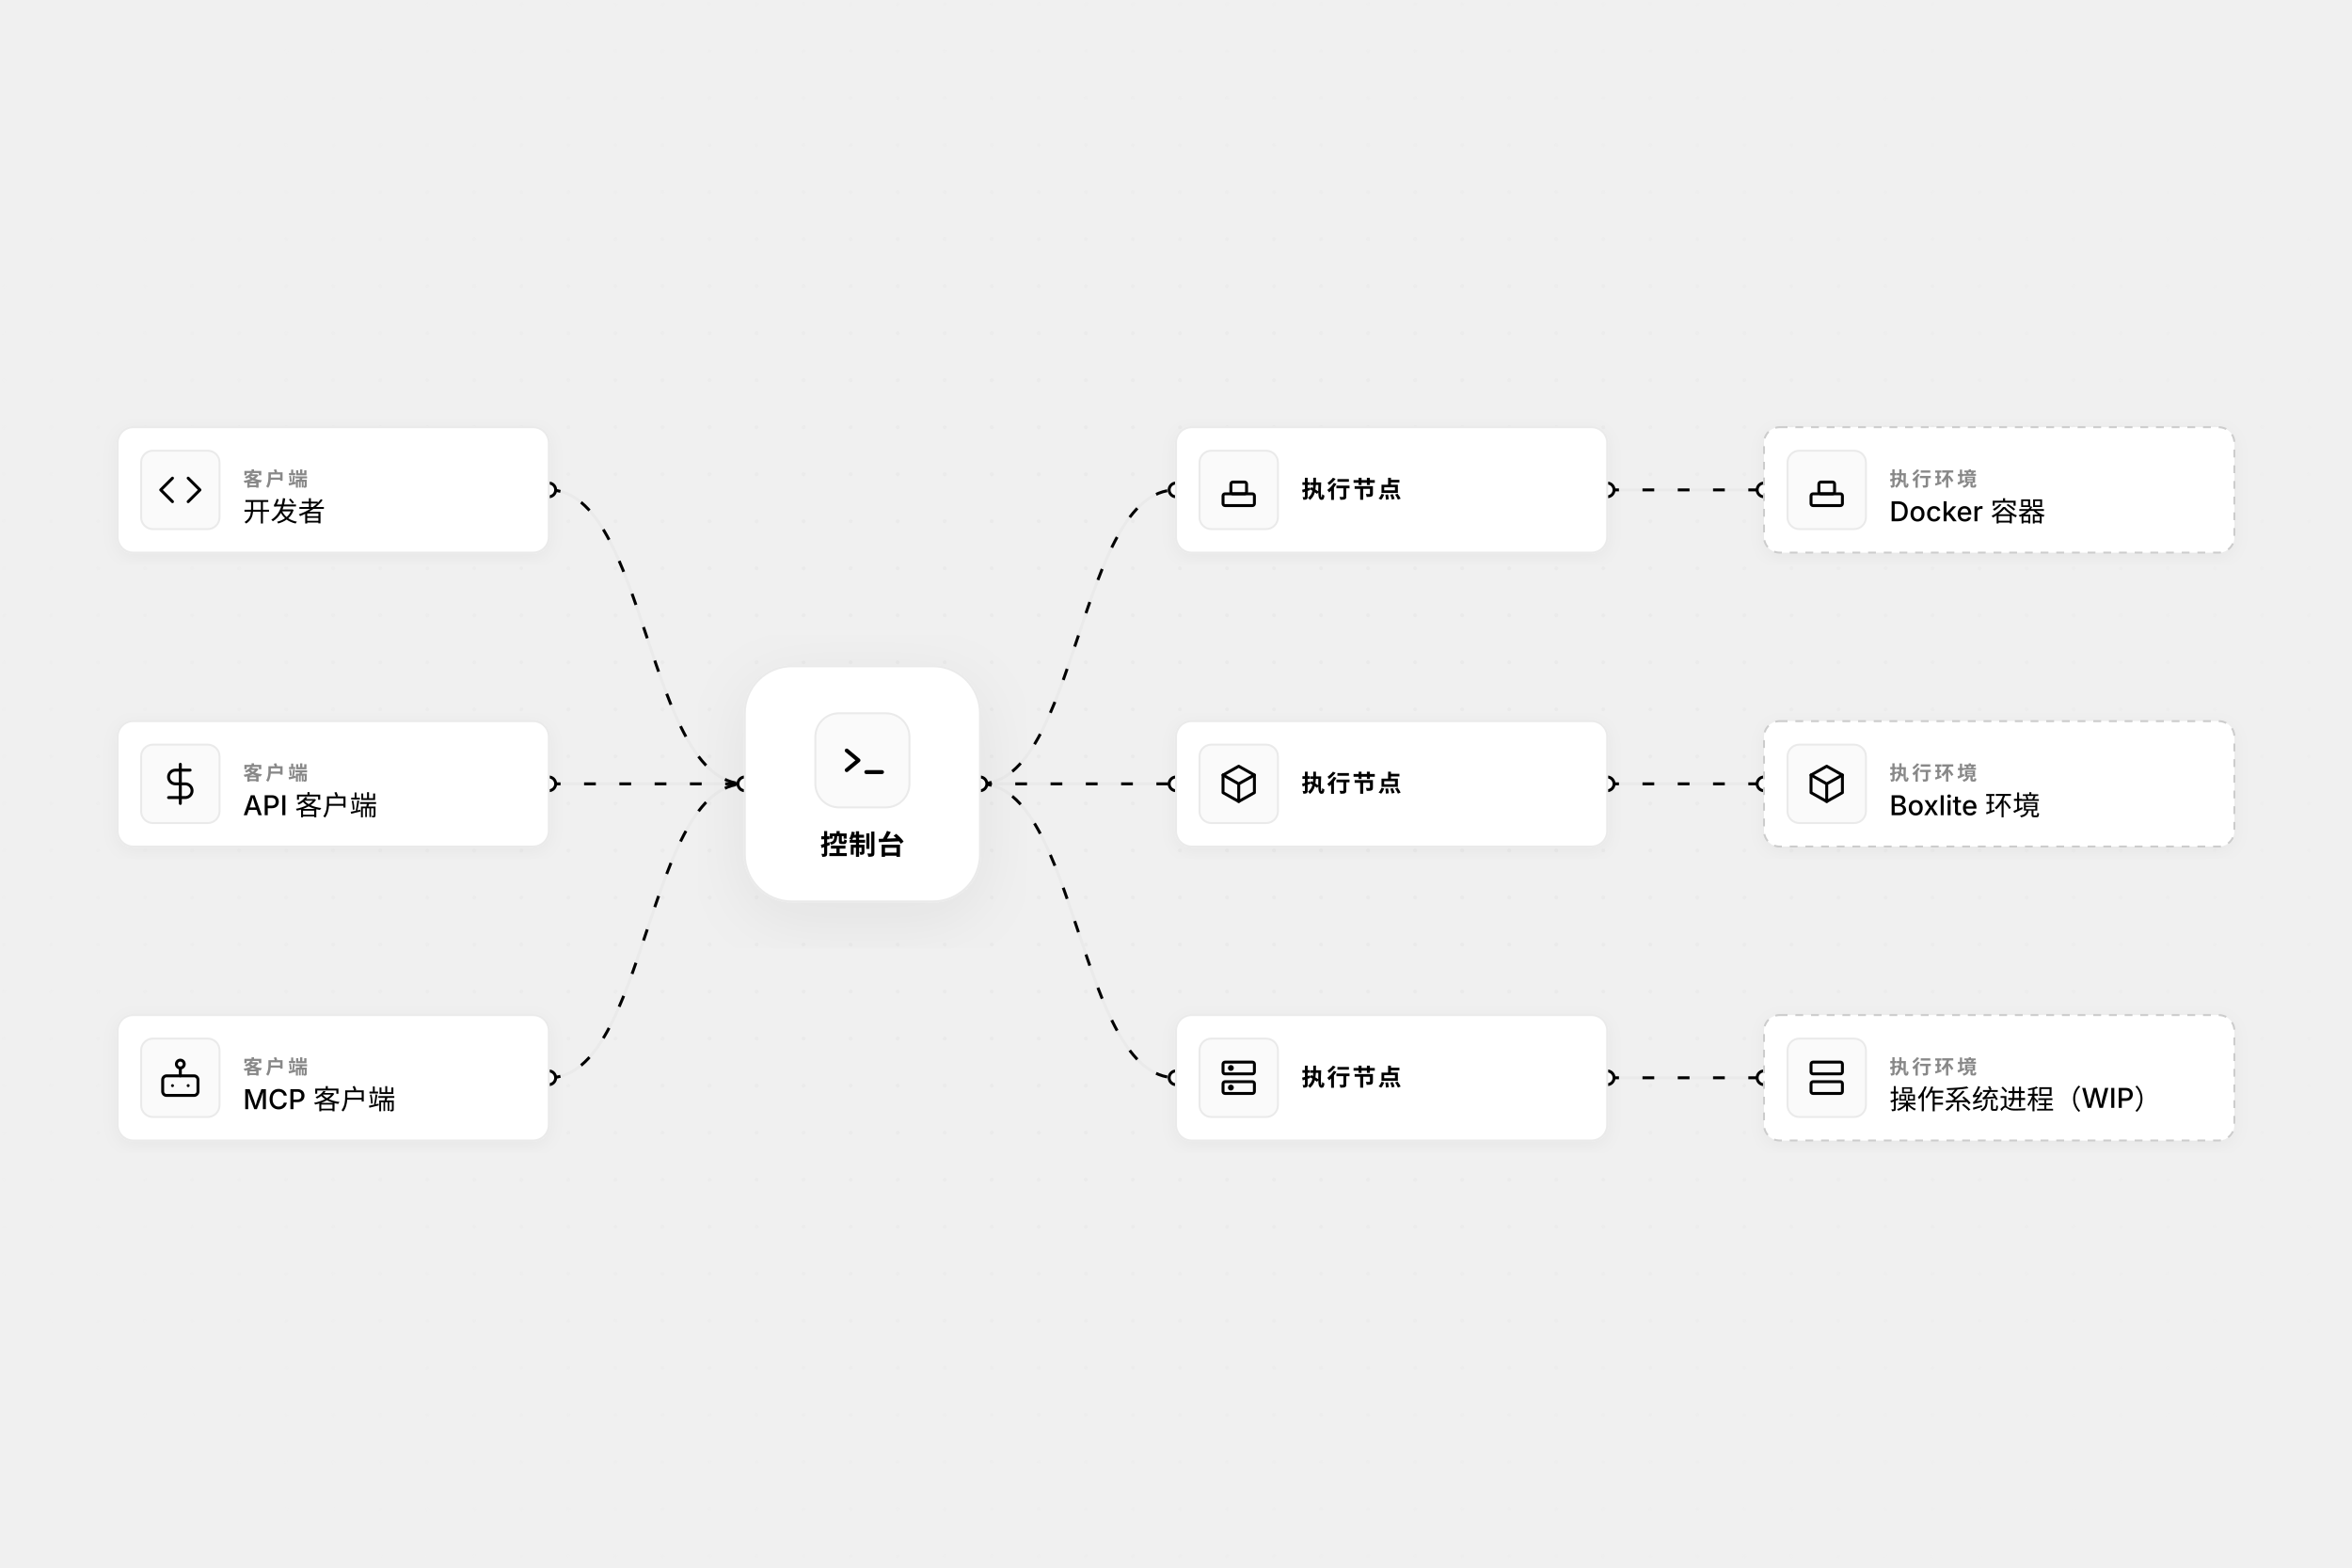
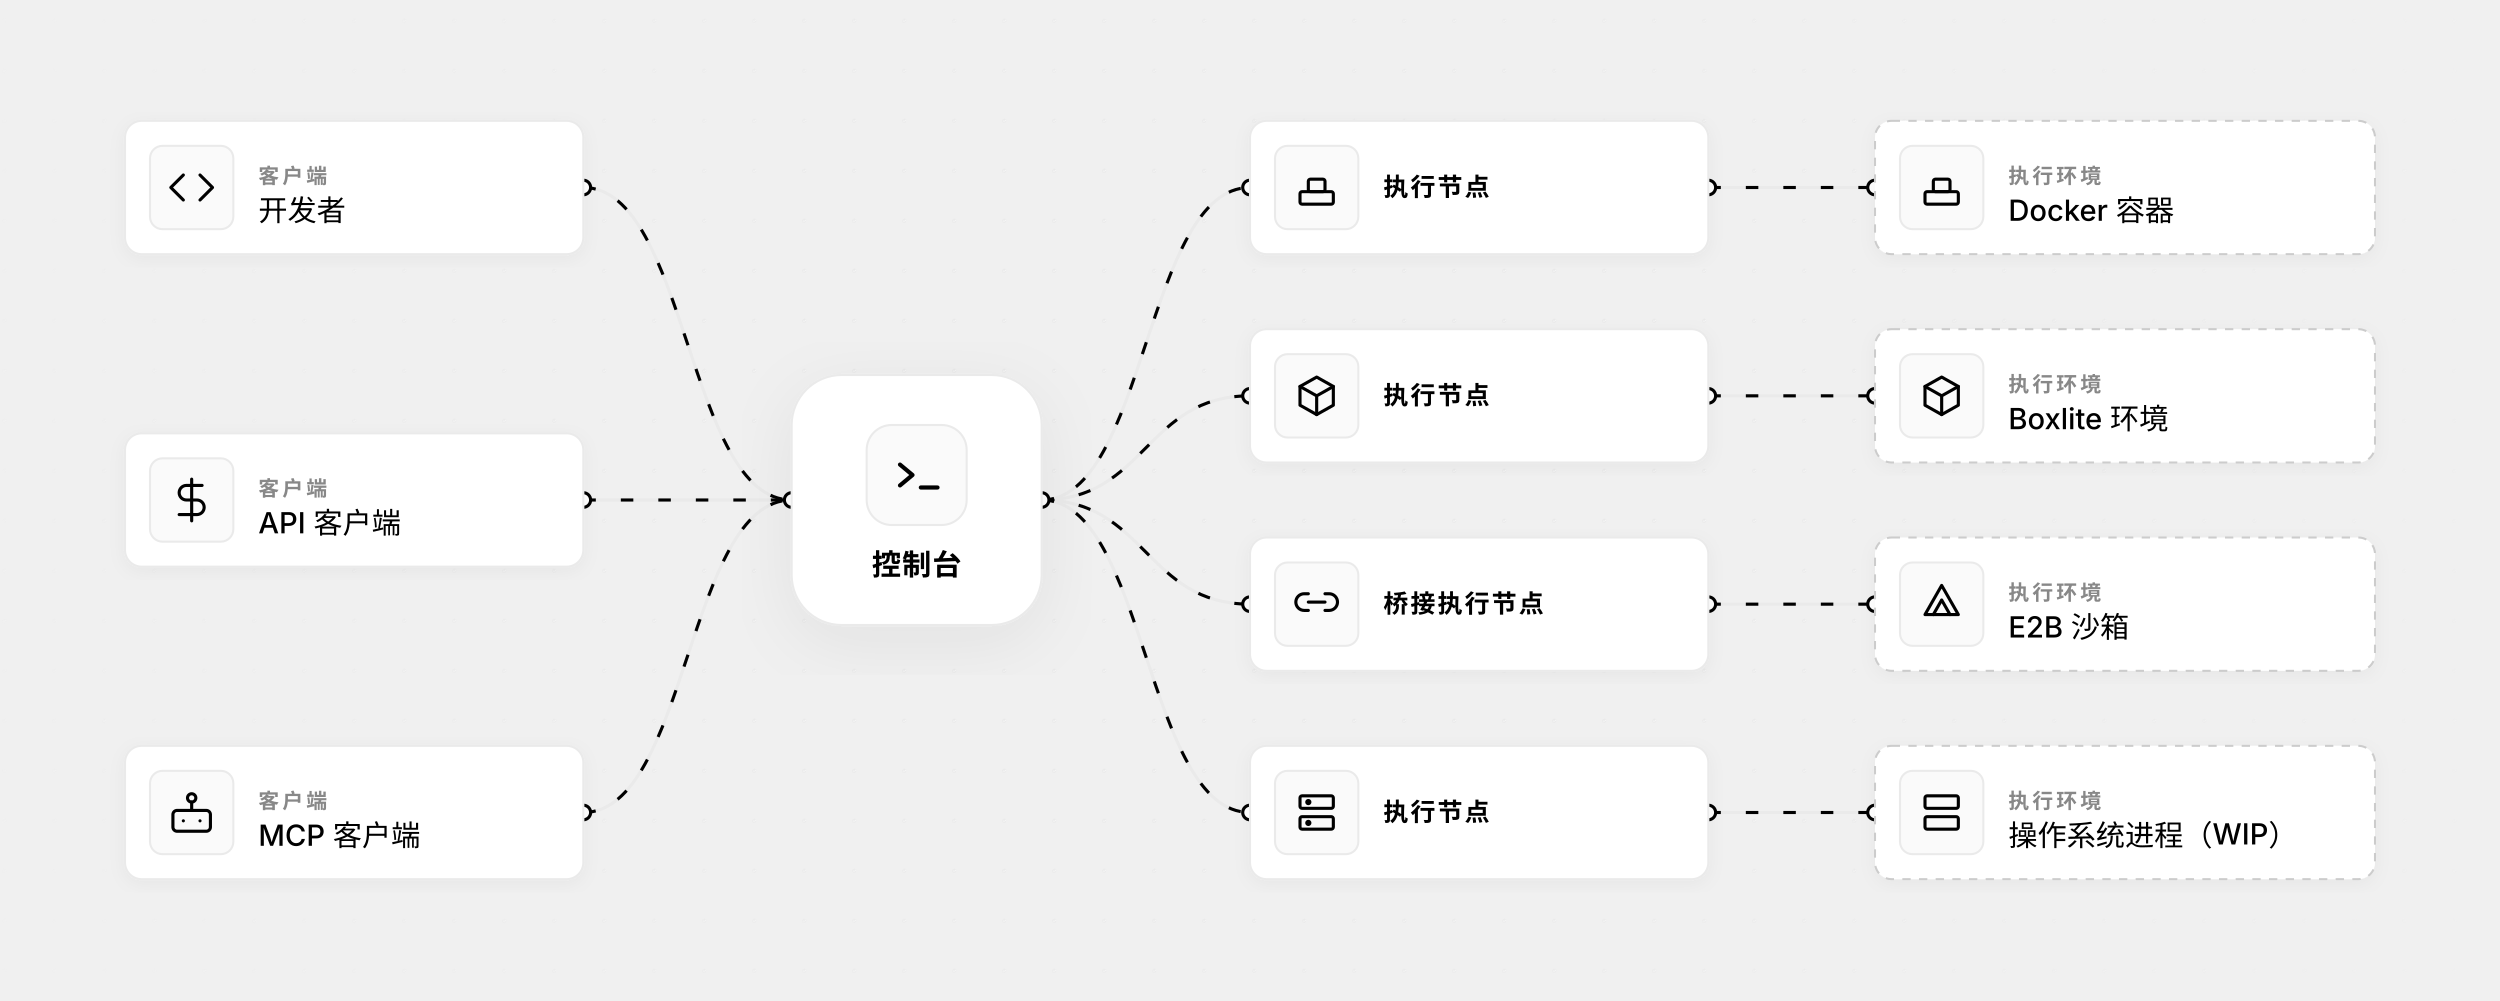
- <svg xmlns="http://www.w3.org/2000/svg" viewBox="0 0 1200 800" width="100%" height="100%" style="background-color: #FFFFFF; font-family: 'Geist', 'Inter', -apple-system, BlinkMacSystemFont, 'Segoe UI', Roboto, sans-serif;">
+ <svg xmlns="http://www.w3.org/2000/svg" viewBox="0 160 1200 480" width="100%" height="100%" style="background-color: #FFFFFF; font-family: 'Geist', 'Inter', -apple-system, BlinkMacSystemFont, 'Segoe UI', Roboto, sans-serif;">
  <defs>
    <pattern id="dot-grid" x="0" y="0" width="24" height="24" patternUnits="userSpaceOnUse">
      <circle cx="2" cy="2" r="1" fill="#EAEAEA" />
    </pattern>
    <filter id="shadow-sm" x="-10%" y="-10%" width="120%" height="120%">
      <feDropShadow dx="0" dy="2" stdDeviation="4" flood-color="#000000" flood-opacity="0.04" />
    </filter>
    <filter id="shadow-lg" x="-20%" y="-20%" width="140%" height="140%">
      <feDropShadow dx="0" dy="8" stdDeviation="16" flood-color="#000000" flood-opacity="0.06" />
    </filter>
    <path id="p1" d="M 280 250 C 330 250, 330 400, 380 400" />
    <path id="p2" d="M 280 400 L 380 400" />
    <path id="p3" d="M 280 550 C 330 550, 330 400, 380 400" />
    <path id="p4" d="M 500 400 C 550 400, 550 250, 600 250" />
-     <path id="p5" d="M 500 400 L 600 400" />
-     <path id="p6" d="M 500 400 C 550 400, 550 550, 600 550" />
-     <path id="p7" d="M 820 250 L 900 250" />
-     <path id="p8" d="M 820 400 L 900 400" />
-     <path id="p9" d="M 820 550 L 900 550" />
+     <path id="p5" d="M 500 400 C 550 400, 550 350, 600 350" />
+     <path id="p6" d="M 500 400 C 550 400, 550 450, 600 450" />
+     <path id="p7" d="M 500 400 C 550 400, 550 550, 600 550" />
+     <path id="p8" d="M 820 250 L 900 250" />
+     <path id="p9" d="M 820 350 L 900 350" />
+     <path id="p10" d="M 820 450 L 900 450" />
+     <path id="p11" d="M 820 550 L 900 550" />
    <radialGradient id="fade-gradient" cx="50%" cy="50%" r="60%">
      <stop offset="30%" stop-color="white" stop-opacity="1" />
      <stop offset="100%" stop-color="white" stop-opacity="0" />
    </radialGradient>
    <mask id="dot-mask">
      <rect width="1200" height="800" fill="url(#fade-gradient)" />
    </mask>
  </defs>
  <rect width="1200" height="800" fill="url(#dot-grid)" mask="url(#dot-mask)" />
  <g id="data-flow">
    <g stroke="#EAEAEA" stroke-width="1.5" fill="none">
      <use href="#p1" />
      <use href="#p2" />
      <use href="#p3" />
      <use href="#p4" />
      <use href="#p5" />
      <use href="#p6" />
      <use href="#p7" />
      <use href="#p8" />
      <use href="#p9" />
+       <use href="#p10" />
+       <use href="#p11" />
    </g>
    <g stroke="#000000" stroke-width="1.5" stroke-dasharray="6 12" fill="none">
      <use href="#p1">
        <animate attributeName="stroke-dashoffset" from="18" to="0" dur="1s" repeatCount="indefinite" calcMode="linear" />
      </use>
      <use href="#p2">
        <animate attributeName="stroke-dashoffset" from="18" to="0" dur="1s" repeatCount="indefinite" calcMode="linear" />
      </use>
      <use href="#p3">
        <animate attributeName="stroke-dashoffset" from="18" to="0" dur="1s" repeatCount="indefinite" calcMode="linear" />
      </use>
      <use href="#p4">
        <animate attributeName="stroke-dashoffset" from="18" to="0" dur="1s" repeatCount="indefinite" calcMode="linear" />
      </use>
      <use href="#p5">
        <animate attributeName="stroke-dashoffset" from="18" to="0" dur="1s" repeatCount="indefinite" calcMode="linear" />
      </use>
      <use href="#p6">
        <animate attributeName="stroke-dashoffset" from="18" to="0" dur="1s" repeatCount="indefinite" calcMode="linear" />
      </use>
      <use href="#p7">
        <animate attributeName="stroke-dashoffset" from="18" to="0" dur="1s" repeatCount="indefinite" calcMode="linear" />
      </use>
      <use href="#p8">
        <animate attributeName="stroke-dashoffset" from="18" to="0" dur="1s" repeatCount="indefinite" calcMode="linear" />
      </use>
      <use href="#p9">
+         <animate attributeName="stroke-dashoffset" from="18" to="0" dur="1s" repeatCount="indefinite" calcMode="linear" />
+       </use>
+       <use href="#p10">
+         <animate attributeName="stroke-dashoffset" from="18" to="0" dur="1s" repeatCount="indefinite" calcMode="linear" />
+       </use>
+       <use href="#p11">
        <animate attributeName="stroke-dashoffset" from="18" to="0" dur="1s" repeatCount="indefinite" calcMode="linear" />
      </use>
    </g>
  </g>
  <g id="anchors" fill="#FFFFFF" stroke="#000000" stroke-width="1.5">
    <circle cx="280" cy="250" r="3.5" />
    <circle cx="280" cy="400" r="3.5" />
    <circle cx="280" cy="550" r="3.5" />
    <circle cx="380" cy="400" r="3.5" />
    <circle cx="500" cy="400" r="3.5" />
    <circle cx="600" cy="250" r="3.5" />
-     <circle cx="600" cy="400" r="3.5" />
+     <circle cx="600" cy="350" r="3.5" />
+     <circle cx="600" cy="450" r="3.5" />
    <circle cx="600" cy="550" r="3.5" />
    <circle cx="820" cy="250" r="3.5" />
-     <circle cx="820" cy="400" r="3.5" />
+     <circle cx="820" cy="350" r="3.5" />
+     <circle cx="820" cy="450" r="3.5" />
    <circle cx="820" cy="550" r="3.5" />
    <circle cx="900" cy="250" r="3.5" />
-     <circle cx="900" cy="400" r="3.5" />
+     <circle cx="900" cy="350" r="3.5" />
+     <circle cx="900" cy="450" r="3.5" />
    <circle cx="900" cy="550" r="3.5" />
  </g>
  <g id="clients" transform="translate(60, 0)">
    <g transform="translate(0, 218)">
      <rect width="220" height="64" rx="8" fill="#FFFFFF" stroke="#EAEAEA" stroke-width="1" filter="url(#shadow-sm)" />
      <rect x="12" y="12" width="40" height="40" rx="6" fill="#FAFAFA" stroke="#EAEAEA" stroke-width="1" />
      <svg x="20" y="20" width="24" height="24" viewBox="0 0 24 24" fill="none" stroke="#000000" stroke-width="1.5" stroke-linecap="round" stroke-linejoin="round">
        <polyline points="16 18 22 12 16 6" />
        <polyline points="8 6 2 12 8 18" />
      </svg>
      <text x="64" y="30" font-size="10" font-weight="600" fill="#888888" letter-spacing="1.5">客户端</text>
      <text x="64" y="48" font-size="14" font-weight="500" fill="#000000">开发者</text>
    </g>
    <g transform="translate(0, 368)">
      <rect width="220" height="64" rx="8" fill="#FFFFFF" stroke="#EAEAEA" stroke-width="1" filter="url(#shadow-sm)" />
      <rect x="12" y="12" width="40" height="40" rx="6" fill="#FAFAFA" stroke="#EAEAEA" stroke-width="1" />
      <svg x="20" y="20" width="24" height="24" viewBox="0 0 24 24" fill="none" stroke="#000000" stroke-width="1.5" stroke-linecap="round" stroke-linejoin="round">
        <path d="M12 2v20" />
        <path d="M17 5H9.5a3.5 3.5 0 0 0 0 7h5a3.5 3.5 0 0 1 0 7H6" />
      </svg>
      <text x="64" y="30" font-size="10" font-weight="600" fill="#888888" letter-spacing="1.5">客户端</text>
      <text x="64" y="48" font-size="14" font-weight="500" fill="#000000">API 客户端</text>
    </g>
    <g transform="translate(0, 518)">
      <rect width="220" height="64" rx="8" fill="#FFFFFF" stroke="#EAEAEA" stroke-width="1" filter="url(#shadow-sm)" />
      <rect x="12" y="12" width="40" height="40" rx="6" fill="#FAFAFA" stroke="#EAEAEA" stroke-width="1" />
      <svg x="20" y="20" width="24" height="24" viewBox="0 0 24 24" fill="none" stroke="#000000" stroke-width="1.5" stroke-linecap="round" stroke-linejoin="round">
        <rect x="3" y="11" width="18" height="10" rx="2" />
        <circle cx="12" cy="5" r="2" />
        <path d="M12 7v4" />
        <line x1="8" y1="16" x2="8.01" y2="16" />
        <line x1="16" y1="16" x2="16.01" y2="16" />
      </svg>
      <text x="64" y="30" font-size="10" font-weight="600" fill="#888888" letter-spacing="1.5">客户端</text>
      <text x="64" y="48" font-size="14" font-weight="500" fill="#000000">MCP 客户端</text>
    </g>
  </g>
  <g id="console-hub" transform="translate(440, 400)">
    <rect x="-60" y="-60" width="120" height="120" rx="24" fill="#FFFFFF" stroke="#EAEAEA" stroke-width="1" filter="url(#shadow-lg)" />
    <rect x="-24" y="-36" width="48" height="48" rx="12" fill="#FAFAFA" stroke="#EAEAEA" stroke-width="1" />
    <g transform="translate(0, -12)">
      <path d="M -8 -5 L -2 0 L -8 5" fill="none" stroke="#000000" stroke-width="2" stroke-linecap="round" stroke-linejoin="round" />
      <line x1="2" y1="6" x2="10" y2="6" fill="none" stroke="#000000" stroke-width="2" stroke-linecap="round" />
    </g>
    <text x="0" y="36" text-anchor="middle" font-size="14" font-weight="600" fill="#000000" letter-spacing="0.5">控制台</text>
  </g>
  <g id="workers" transform="translate(600, 0)">
    <g transform="translate(0, 218)">
      <rect width="220" height="64" rx="8" fill="#FFFFFF" stroke="#EAEAEA" stroke-width="1" filter="url(#shadow-sm)" />
      <rect x="12" y="12" width="40" height="40" rx="6" fill="#FAFAFA" stroke="#EAEAEA" stroke-width="1" />
      <svg x="20" y="20" width="24" height="24" viewBox="0 0 24 24" fill="none" stroke="#000000" stroke-width="1.5" stroke-linecap="round" stroke-linejoin="round">
        <rect x="4" y="14" width="16" height="6" rx="1" />
        <rect x="8" y="8" width="8" height="6" rx="1" />
      </svg>
      <text x="64" y="36" font-size="12" font-weight="600" fill="#000000" letter-spacing="1">执行节点</text>
    </g>
-     <g transform="translate(0, 368)">
+     <g transform="translate(0, 318)">
      <rect width="220" height="64" rx="8" fill="#FFFFFF" stroke="#EAEAEA" stroke-width="1" filter="url(#shadow-sm)" />
      <rect x="12" y="12" width="40" height="40" rx="6" fill="#FAFAFA" stroke="#EAEAEA" stroke-width="1" />
      <svg x="20" y="20" width="24" height="24" viewBox="0 0 24 24" fill="none" stroke="#000000" stroke-width="1.5" stroke-linecap="round" stroke-linejoin="round">
        <path d="M12 3l8 4.5v9L12 21l-8-4.5v-9L12 3z" />
        <path d="M12 12l8-4.5M12 12v9M12 12L4 7.5" />
      </svg>
      <text x="64" y="36" font-size="12" font-weight="600" fill="#000000" letter-spacing="1">执行节点</text>
    </g>
+     <g transform="translate(0, 418)">
+       <rect width="220" height="64" rx="8" fill="#FFFFFF" stroke="#EAEAEA" stroke-width="1" filter="url(#shadow-sm)" />
+       <rect x="12" y="12" width="40" height="40" rx="6" fill="#FAFAFA" stroke="#EAEAEA" stroke-width="1" />
+       <svg x="20" y="20" width="24" height="24" viewBox="0 0 24 24" fill="none" stroke="#000000" stroke-width="1.5" stroke-linecap="round" stroke-linejoin="round">
+         <path d="M8 7H6a4 4 0 0 0 0 8h2" />
+         <path d="M16 7h2a4 4 0 0 1 0 8h-2" />
+         <path d="M8 11h8" />
+       </svg>
+       <text x="64" y="36" font-size="12" font-weight="600" fill="#000000" letter-spacing="1">桥接执行节点</text>
+     </g>
    <g transform="translate(0, 518)">
      <rect width="220" height="64" rx="8" fill="#FFFFFF" stroke="#EAEAEA" stroke-width="1" filter="url(#shadow-sm)" />
      <rect x="12" y="12" width="40" height="40" rx="6" fill="#FAFAFA" stroke="#EAEAEA" stroke-width="1" />
      <svg x="20" y="20" width="24" height="24" viewBox="0 0 24 24" fill="none" stroke="#000000" stroke-width="1.5" stroke-linecap="round" stroke-linejoin="round">
        <rect x="4" y="4" width="16" height="6" rx="1" />
        <rect x="4" y="14" width="16" height="6" rx="1" />
        <circle cx="8" cy="7" r="1.5" fill="#000" stroke="none" />
        <circle cx="8" cy="17" r="1.5" fill="#000" stroke="none" />
      </svg>
      <text x="64" y="36" font-size="12" font-weight="600" fill="#000000" letter-spacing="1">执行节点</text>
    </g>
  </g>
  <g id="environments" transform="translate(900, 0)">
    <g transform="translate(0, 218)">
      <rect width="240" height="64" rx="8" fill="#FFFFFF" stroke="#CCCCCC" stroke-width="1" stroke-dasharray="4 4" filter="url(#shadow-sm)" />
      <rect x="12" y="12" width="40" height="40" rx="6" fill="#FAFAFA" stroke="#EAEAEA" stroke-width="1" />
      <svg x="20" y="20" width="24" height="24" viewBox="0 0 24 24" fill="none" stroke="#000000" stroke-width="1.5" stroke-linecap="round" stroke-linejoin="round">
        <rect x="4" y="14" width="16" height="6" rx="1" />
        <rect x="8" y="8" width="8" height="6" rx="1" />
      </svg>
      <text x="64" y="30" font-size="10" font-weight="600" fill="#888888" letter-spacing="1.5">执行环境</text>
      <text x="64" y="48" font-size="14" font-weight="500" fill="#000000">Docker 容器</text>
    </g>
-     <g transform="translate(0, 368)">
+     <g transform="translate(0, 318)">
      <rect width="240" height="64" rx="8" fill="#FFFFFF" stroke="#CCCCCC" stroke-width="1" stroke-dasharray="4 4" filter="url(#shadow-sm)" />
      <rect x="12" y="12" width="40" height="40" rx="6" fill="#FAFAFA" stroke="#EAEAEA" stroke-width="1" />
      <svg x="20" y="20" width="24" height="24" viewBox="0 0 24 24" fill="none" stroke="#000000" stroke-width="1.5" stroke-linecap="round" stroke-linejoin="round">
        <path d="M12 3l8 4.5v9L12 21l-8-4.5v-9L12 3z" />
        <path d="M12 12l8-4.5M12 12v9M12 12L4 7.5" />
      </svg>
      <text x="64" y="30" font-size="10" font-weight="600" fill="#888888" letter-spacing="1.5">执行环境</text>
      <text x="64" y="48" font-size="14" font-weight="500" fill="#000000">Boxlite 环境</text>
    </g>
+     <g transform="translate(0, 418)">
+       <rect width="240" height="64" rx="8" fill="#FFFFFF" stroke="#CCCCCC" stroke-width="1" stroke-dasharray="4 4" filter="url(#shadow-sm)" />
+       <rect x="12" y="12" width="40" height="40" rx="6" fill="#FAFAFA" stroke="#EAEAEA" stroke-width="1" />
+       <svg x="20" y="20" width="24" height="24" viewBox="0 0 24 24" fill="none" stroke="#000000" stroke-width="1.5" stroke-linecap="round" stroke-linejoin="round">
+         <path d="M4 17L12 3l8 14H4z" />
+         <path d="M8 17l4-7 4 7" />
+       </svg>
+       <text x="64" y="30" font-size="10" font-weight="600" fill="#888888" letter-spacing="1.5">执行环境</text>
+       <text x="64" y="48" font-size="14" font-weight="500" fill="#000000">E2B 沙箱</text>
+     </g>
    <g transform="translate(0, 518)">
      <rect width="240" height="64" rx="8" fill="#FFFFFF" stroke="#CCCCCC" stroke-width="1" stroke-dasharray="4 4" filter="url(#shadow-sm)" />
      <rect x="12" y="12" width="40" height="40" rx="6" fill="#FAFAFA" stroke="#EAEAEA" stroke-width="1" />
      <svg x="20" y="20" width="24" height="24" viewBox="0 0 24 24" fill="none" stroke="#000000" stroke-width="1.5" stroke-linecap="round" stroke-linejoin="round">
        <rect x="4" y="4" width="16" height="6" rx="1" />
        <rect x="4" y="14" width="16" height="6" rx="1" />
      </svg>
      <text x="64" y="30" font-size="10" font-weight="600" fill="#888888" letter-spacing="1.5">执行环境</text>
      <text x="64" y="48" font-size="14" font-weight="500" fill="#000000">操作系统进程（WIP）</text>
    </g>
  </g>
</svg>
